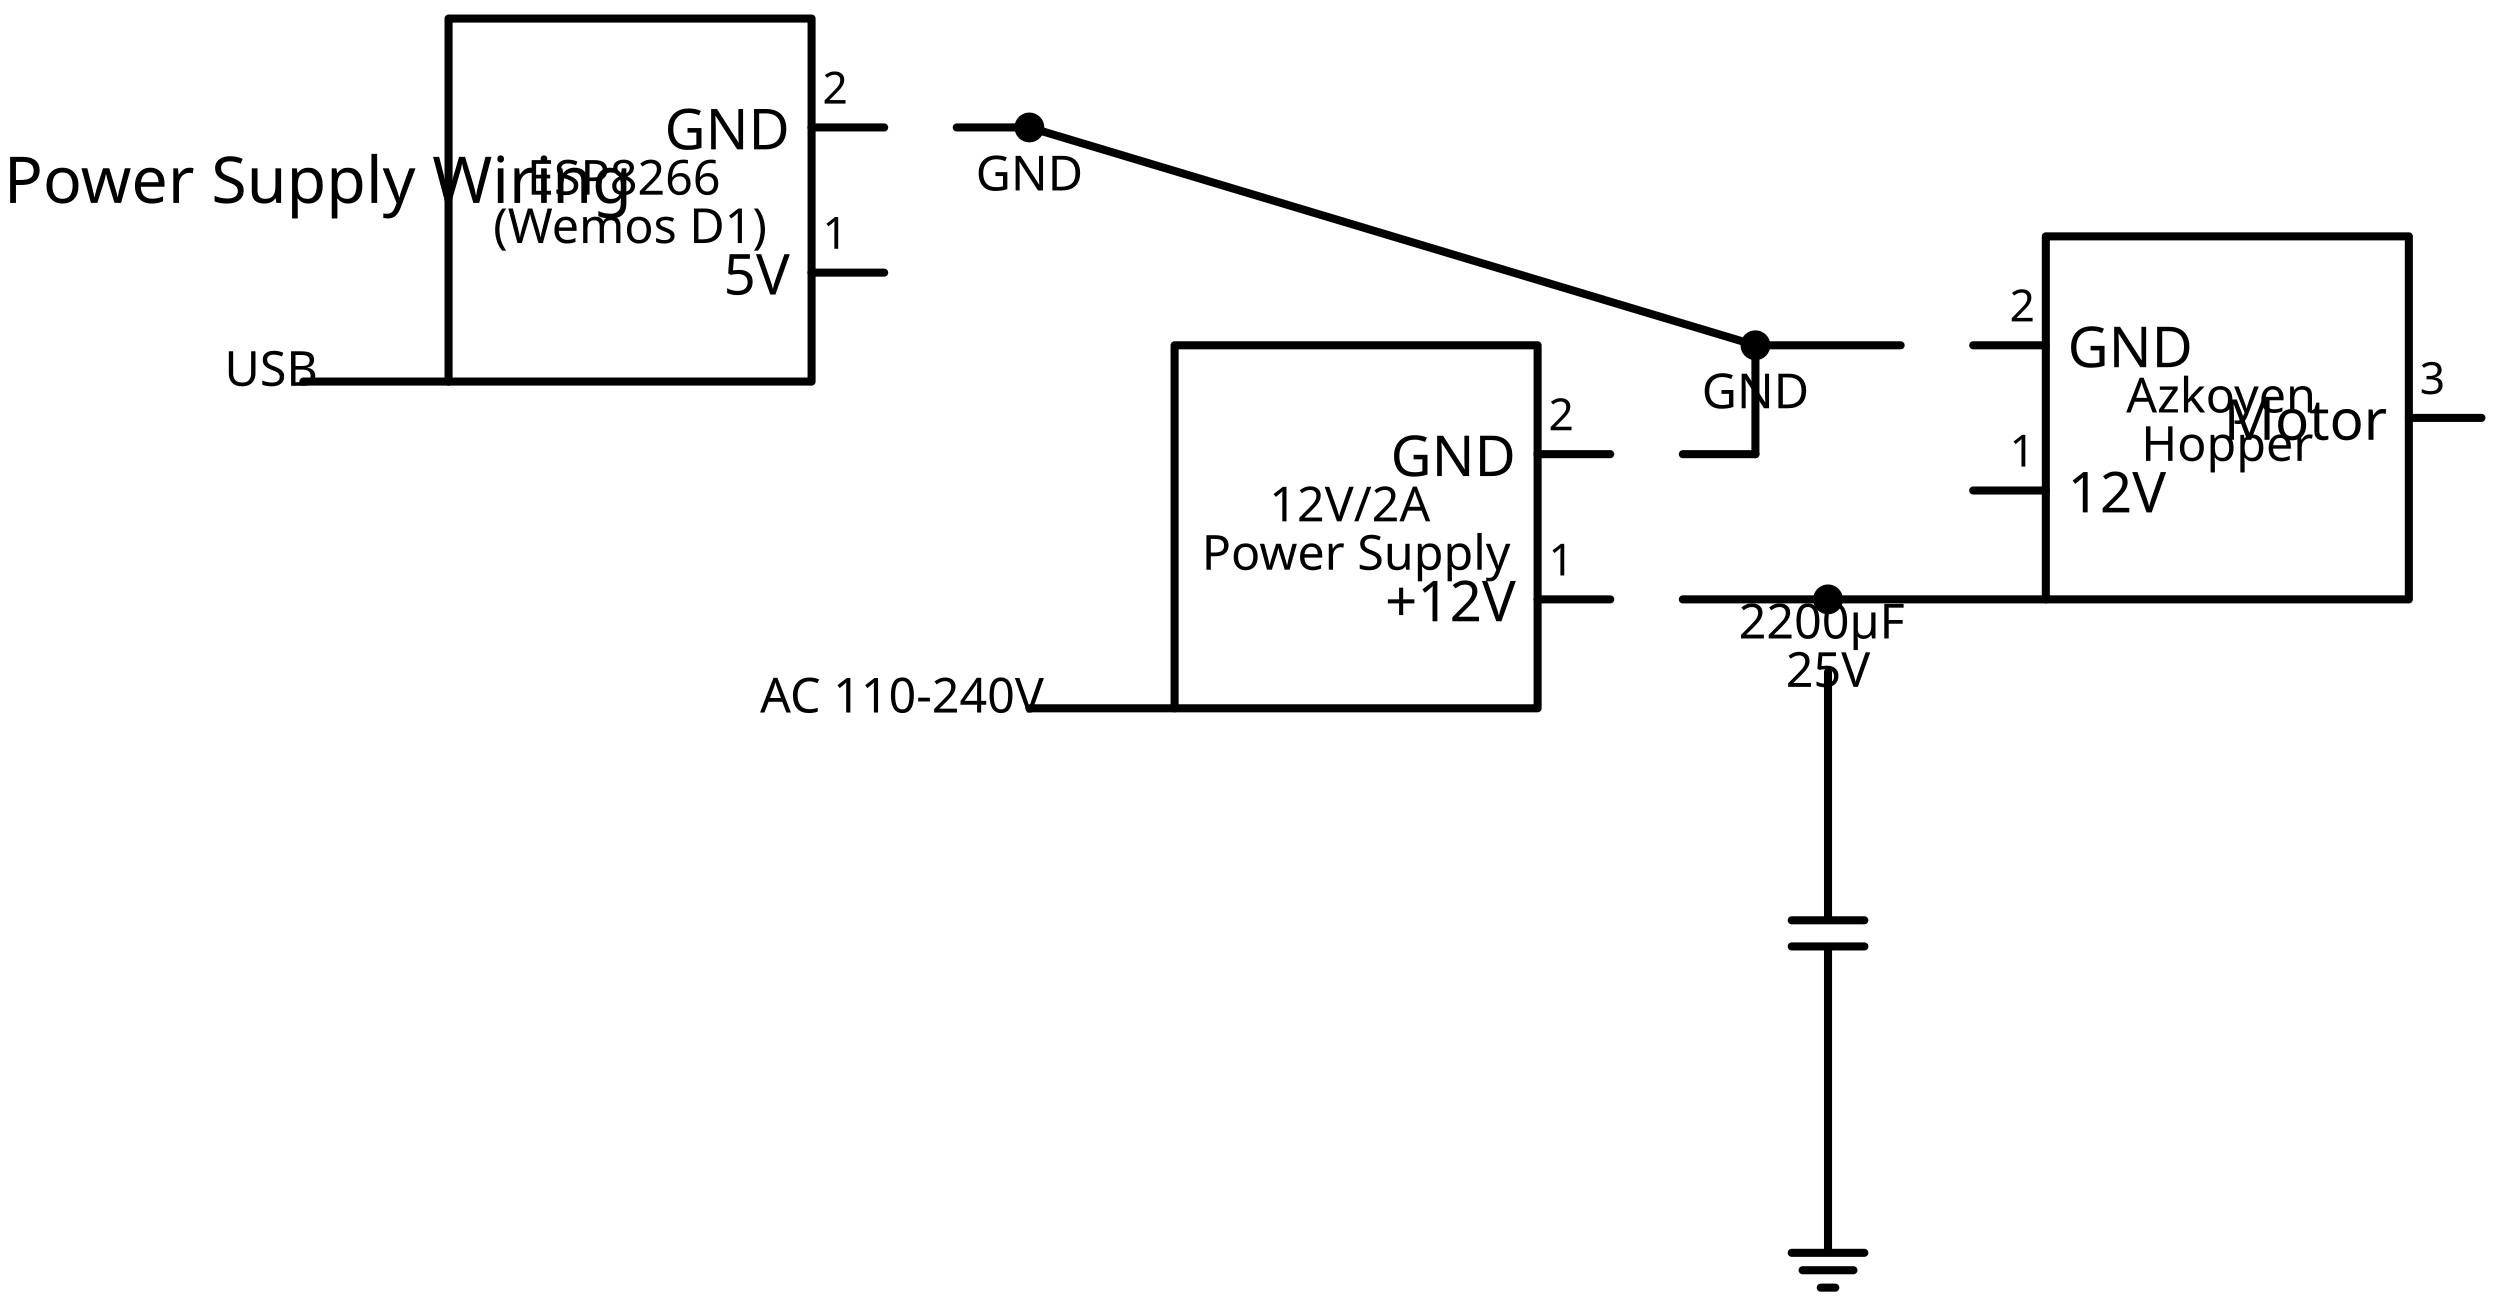
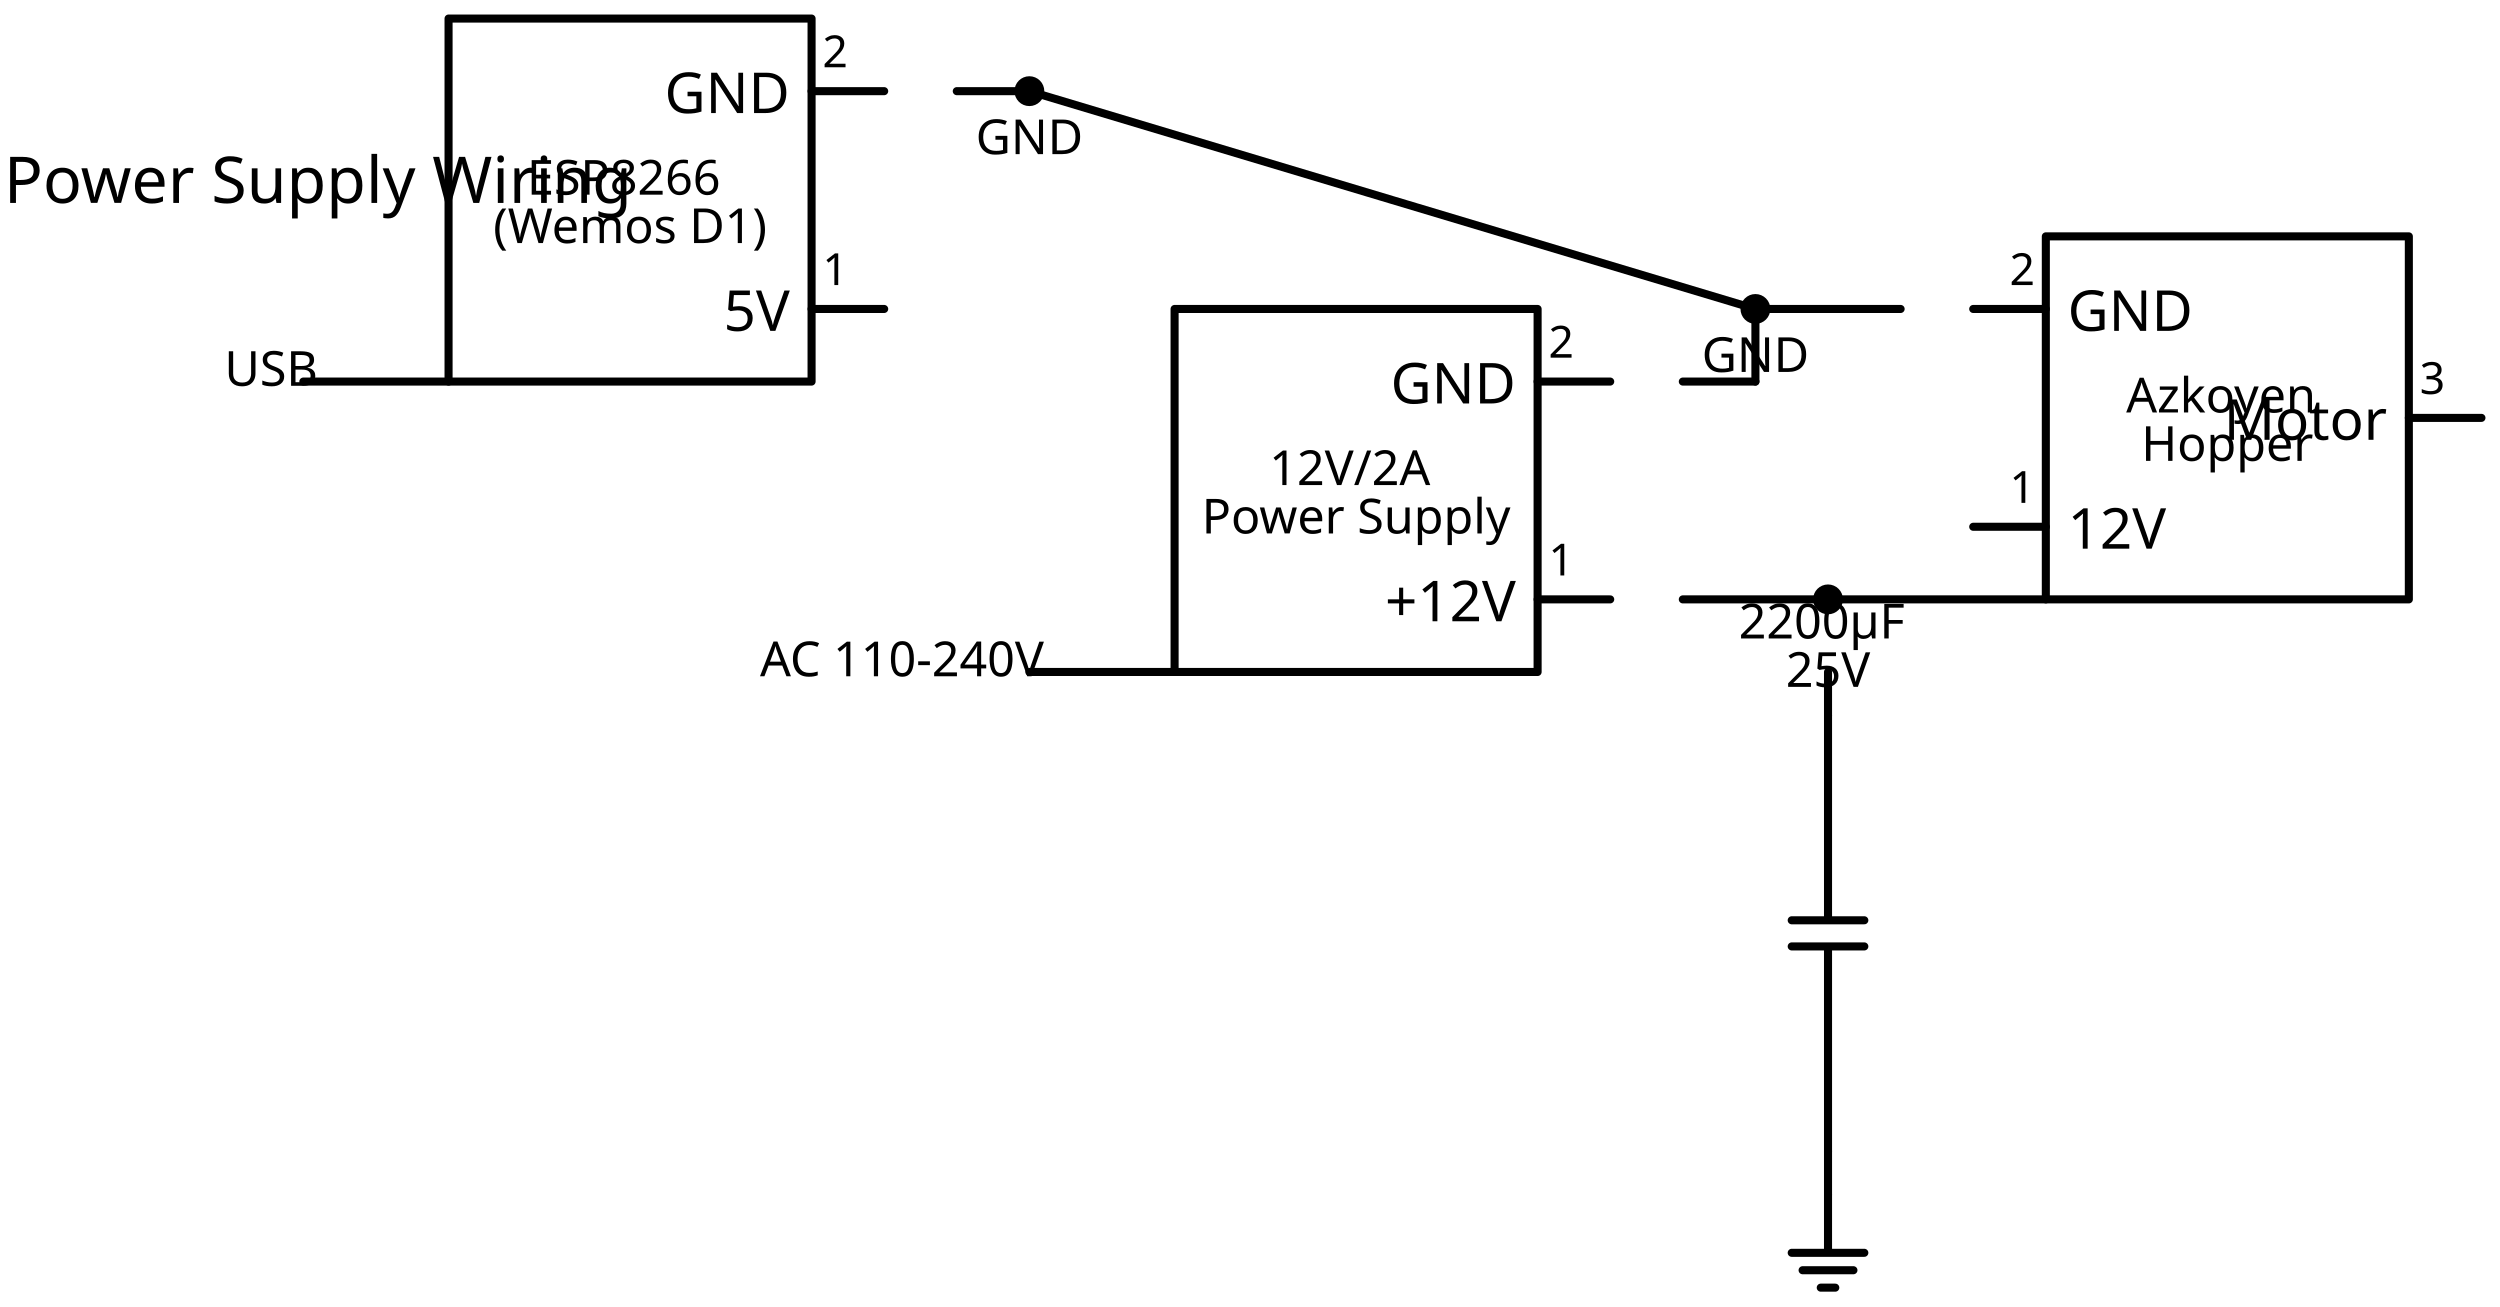
<svg xmlns="http://www.w3.org/2000/svg" xml:lang="en" height="323.84pt" width="619.808pt" viewBox="-75.208 -58.6 619.808 323.84" style="background-color:white;">
  <path d="M 0.0,36.0 L 18.0,36.0 L 36.0,36.0" style="stroke:black;fill:none;stroke-width:2.0;stroke-dasharray:-;stroke-linecap:round;stroke-linejoin:round;" />
  <path d="M 36.0,36.0 L 126.0,36.0 L 126.0,-54.0 L 36.0,-54.0 L 36.0,36.0" style="stroke:black;fill:none;stroke-width:2.0;stroke-dasharray:-;stroke-linecap:round;stroke-linejoin:round;" />
-   <path d="M 126.0,9.0 L 144.0,9.0" style="stroke:black;fill:none;stroke-width:2.0;stroke-dasharray:-;stroke-linecap:round;stroke-linejoin:round;" />
-   <path d="M 126.0,-27.0 L 144.0,-27.0" style="stroke:black;fill:none;stroke-width:2.0;stroke-dasharray:-;stroke-linecap:round;stroke-linejoin:round;" />
-   <path d="M 162.0,-27.0 L 171.0,-27.0 L 180.0,-27.0" style="stroke:black;fill:none;stroke-width:2.0;stroke-dasharray:-;stroke-linecap:round;stroke-linejoin:round;" />
-   <path d="M 180.0,117.0 L 198.0,117.0 L 216.0,117.0" style="stroke:black;fill:none;stroke-width:2.0;stroke-dasharray:-;stroke-linecap:round;stroke-linejoin:round;" />
-   <path d="M 216.0,117.0 L 306.0,117.0 L 306.0,27.0 L 216.0,27.0 L 216.0,117.0" style="stroke:black;fill:none;stroke-width:2.0;stroke-dasharray:-;stroke-linecap:round;stroke-linejoin:round;" />
+   <path d="M 126.0,18.0 L 144.0,18.0" style="stroke:black;fill:none;stroke-width:2.0;stroke-dasharray:-;stroke-linecap:round;stroke-linejoin:round;" />
+   <path d="M 126.0,-36.0 L 144.0,-36.0" style="stroke:black;fill:none;stroke-width:2.0;stroke-dasharray:-;stroke-linecap:round;stroke-linejoin:round;" />
+   <path d="M 162.0,-36.0 L 171.0,-36.0 L 180.0,-36.0" style="stroke:black;fill:none;stroke-width:2.0;stroke-dasharray:-;stroke-linecap:round;stroke-linejoin:round;" />
+   <path d="M 180.0,108.0 L 198.0,108.0 L 216.0,108.0" style="stroke:black;fill:none;stroke-width:2.0;stroke-dasharray:-;stroke-linecap:round;stroke-linejoin:round;" />
+   <path d="M 216.0,108.0 L 306.0,108.0 L 306.0,18.0 L 216.0,18.0 L 216.0,108.0" style="stroke:black;fill:none;stroke-width:2.0;stroke-dasharray:-;stroke-linecap:round;stroke-linejoin:round;" />
  <path d="M 306.0,90.0 L 324.0,90.0" style="stroke:black;fill:none;stroke-width:2.0;stroke-dasharray:-;stroke-linecap:round;stroke-linejoin:round;" />
-   <path d="M 306.0,54.0 L 324.0,54.0" style="stroke:black;fill:none;stroke-width:2.0;stroke-dasharray:-;stroke-linecap:round;stroke-linejoin:round;" />
+   <path d="M 306.0,36.0 L 324.0,36.0" style="stroke:black;fill:none;stroke-width:2.0;stroke-dasharray:-;stroke-linecap:round;stroke-linejoin:round;" />
  <path d="M 342.0,90.0 L 360.0,90.0 L 378.0,90.0" style="stroke:black;fill:none;stroke-width:2.0;stroke-dasharray:-;stroke-linecap:round;stroke-linejoin:round;" />
  <path d="M 378.0,90.0 L 405.0,90.0 L 432.0,90.0" style="stroke:black;fill:none;stroke-width:2.0;stroke-dasharray:-;stroke-linecap:round;stroke-linejoin:round;" />
  <path d="M 432.0,90.0 L 522.0,90.0 L 522.0,-0.0 L 432.0,-0.0 L 432.0,90.0" style="stroke:black;fill:none;stroke-width:2.0;stroke-dasharray:-;stroke-linecap:round;stroke-linejoin:round;" />
-   <path d="M 432.0,63.0 L 414.0,63.0" style="stroke:black;fill:none;stroke-width:2.0;stroke-dasharray:-;stroke-linecap:round;stroke-linejoin:round;" />
-   <path d="M 432.0,27.0 L 414.0,27.0" style="stroke:black;fill:none;stroke-width:2.0;stroke-dasharray:-;stroke-linecap:round;stroke-linejoin:round;" />
+   <path d="M 432.0,72.0 L 414.0,72.0" style="stroke:black;fill:none;stroke-width:2.0;stroke-dasharray:-;stroke-linecap:round;stroke-linejoin:round;" />
+   <path d="M 432.0,18.0 L 414.0,18.0" style="stroke:black;fill:none;stroke-width:2.0;stroke-dasharray:-;stroke-linecap:round;stroke-linejoin:round;" />
  <path d="M 522.0,45.0 L 540.0,45.0" style="stroke:black;fill:none;stroke-width:2.0;stroke-dasharray:-;stroke-linecap:round;stroke-linejoin:round;" />
  <path d="M 378.0,108.0 L 378.0,113.4 L 378.0,118.8" style="stroke:black;fill:none;stroke-width:2.0;stroke-dasharray:-;stroke-linecap:round;stroke-linejoin:round;" />
  <path d="M 378.0,118.8 L 378.0,169.56 M 387.0,169.56 L 369.0,169.56 M 387.0,176.04 L 369.0,176.04 M 378.0,176.04 L 378.0,226.8" style="stroke:black;fill:none;stroke-width:2.0;stroke-dasharray:-;stroke-linecap:round;stroke-linejoin:round;" />
  <path d="M 378.0,226.8 L 378.0,232.2 L 378.0,237.6" style="stroke:black;fill:none;stroke-width:2.0;stroke-dasharray:-;stroke-linecap:round;stroke-linejoin:round;" />
  <path d="M 378.0,237.6 L 378.0,252.0 L 369.0,252.0 L 387.0,252.0 M 371.7,256.32 L 384.3,256.32 M 376.2,260.64 L 379.8,260.64" style="stroke:black;fill:none;stroke-width:2.0;stroke-dasharray:-;stroke-linecap:round;stroke-linejoin:round;" />
-   <path d="M 396.0,27.0 L 378.0,27 L 360.0,27" style="stroke:black;fill:none;stroke-width:2.0;stroke-dasharray:-;stroke-linecap:round;stroke-linejoin:round;" />
-   <path d="M 180.0,-27.0 L 270.0,3.9968028886505635e-15 L 360.0,27" style="stroke:black;fill:none;stroke-width:2.0;stroke-dasharray:-;stroke-linecap:round;stroke-linejoin:round;" />
-   <path d="M 342.0,54.0 L 351.0,54.0 L 360.0,54.0" style="stroke:black;fill:none;stroke-width:2.0;stroke-dasharray:-;stroke-linecap:round;stroke-linejoin:round;" />
-   <path d="M 360.0,54.0 L 360.0,40.5 L 360.0,27" style="stroke:black;fill:none;stroke-width:2.0;stroke-dasharray:-;stroke-linecap:round;stroke-linejoin:round;" />
+   <path d="M 396.0,18.0 L 378.0,18 L 360.0,18" style="stroke:black;fill:none;stroke-width:2.0;stroke-dasharray:-;stroke-linecap:round;stroke-linejoin:round;" />
+   <path d="M 180.0,-36.0 L 270.0,-9 L 360.0,18" style="stroke:black;fill:none;stroke-width:2.0;stroke-dasharray:-;stroke-linecap:round;stroke-linejoin:round;" />
+   <path d="M 342.0,36.0 L 351.0,36.0 L 360.0,36.0" style="stroke:black;fill:none;stroke-width:2.0;stroke-dasharray:-;stroke-linecap:round;stroke-linejoin:round;" />
+   <path d="M 360.0,36.0 L 360.0,27.0 L 360.0,18" style="stroke:black;fill:none;stroke-width:2.0;stroke-dasharray:-;stroke-linecap:round;stroke-linejoin:round;" />
  <text x="3.6" y="-19.6" dominant-baseline="ideographic" fill="black" font-size="16" font-family="sans" text-anchor="middle">
    <tspan x="3.6" dy="16">Power Supply Wiring</tspan>
  </text>
  <text x="3.6" y="20.4" dominant-baseline="central" fill="black" font-size="12" font-family="sans" text-anchor="end">
    <tspan x="3.6" dy="12">USB</tspan>
  </text>
-   <text x="128.7" y="-4.7" dominant-baseline="ideographic" fill="black" font-size="11" font-family="sans" text-anchor="start">
+   <text x="128.7" y="4.3" dominant-baseline="ideographic" fill="black" font-size="11" font-family="sans" text-anchor="start">
    <tspan x="128.7" dy="11">1</tspan>
  </text>
-   <text x="120.6" y="-5.0" dominant-baseline="central" fill="black" font-size="14" font-family="sans" text-anchor="end">
+   <text x="120.6" y="4.0" dominant-baseline="central" fill="black" font-size="14" font-family="sans" text-anchor="end">
    <tspan x="120.6" dy="14">5V</tspan>
  </text>
-   <text x="128.7" y="-40.7" dominant-baseline="ideographic" fill="black" font-size="11" font-family="sans" text-anchor="start">
+   <text x="128.7" y="-49.7" dominant-baseline="ideographic" fill="black" font-size="11" font-family="sans" text-anchor="start">
    <tspan x="128.7" dy="11">2</tspan>
  </text>
-   <text x="120.6" y="-41.0" dominant-baseline="central" fill="black" font-size="14" font-family="sans" text-anchor="end">
+   <text x="120.6" y="-50.0" dominant-baseline="central" fill="black" font-size="14" font-family="sans" text-anchor="end">
    <tspan x="120.6" dy="14">GND</tspan>
  </text>
  <text x="81.0" y="-27.0" dominant-baseline="central" fill="black" font-size="12" font-family="sans" text-anchor="middle">
    <tspan x="81.0" dy="12">ESP8266</tspan>
    <tspan x="81.0" dy="12">(Wemos D1)</tspan>
  </text>
-   <text x="183.6" y="101.4" dominant-baseline="central" fill="black" font-size="12" font-family="sans" text-anchor="end">
+   <text x="183.6" y="92.4" dominant-baseline="central" fill="black" font-size="12" font-family="sans" text-anchor="end">
    <tspan x="183.6" dy="12">AC 110-240V</tspan>
  </text>
  <text x="308.7" y="76.3" dominant-baseline="ideographic" fill="black" font-size="11" font-family="sans" text-anchor="start">
    <tspan x="308.7" dy="11">1</tspan>
  </text>
  <text x="300.6" y="76.0" dominant-baseline="central" fill="black" font-size="14" font-family="sans" text-anchor="end">
    <tspan x="300.6" dy="14">+12V</tspan>
  </text>
-   <text x="308.7" y="40.3" dominant-baseline="ideographic" fill="black" font-size="11" font-family="sans" text-anchor="start">
+   <text x="308.7" y="22.3" dominant-baseline="ideographic" fill="black" font-size="11" font-family="sans" text-anchor="start">
    <tspan x="308.7" dy="11">2</tspan>
  </text>
-   <text x="300.6" y="40.0" dominant-baseline="central" fill="black" font-size="14" font-family="sans" text-anchor="end">
+   <text x="300.6" y="22.0" dominant-baseline="central" fill="black" font-size="14" font-family="sans" text-anchor="end">
    <tspan x="300.6" dy="14">GND</tspan>
  </text>
-   <text x="261.0" y="54.0" dominant-baseline="central" fill="black" font-size="12" font-family="sans" text-anchor="middle">
+   <text x="261.0" y="45.0" dominant-baseline="central" fill="black" font-size="12" font-family="sans" text-anchor="middle">
    <tspan x="261.0" dy="12">12V/2A</tspan>
    <tspan x="261.0" dy="12">Power Supply</tspan>
  </text>
-   <text x="429.3" y="49.3" dominant-baseline="ideographic" fill="black" font-size="11" font-family="sans" text-anchor="end">
+   <text x="429.3" y="58.3" dominant-baseline="ideographic" fill="black" font-size="11" font-family="sans" text-anchor="end">
    <tspan x="429.3" dy="11">1</tspan>
  </text>
-   <text x="437.4" y="49.0" dominant-baseline="central" fill="black" font-size="14" font-family="sans" text-anchor="start">
+   <text x="437.4" y="58.0" dominant-baseline="central" fill="black" font-size="14" font-family="sans" text-anchor="start">
    <tspan x="437.4" dy="14">12V</tspan>
  </text>
-   <text x="429.3" y="13.3" dominant-baseline="ideographic" fill="black" font-size="11" font-family="sans" text-anchor="end">
+   <text x="429.3" y="4.3" dominant-baseline="ideographic" fill="black" font-size="11" font-family="sans" text-anchor="end">
    <tspan x="429.3" dy="11">2</tspan>
  </text>
-   <text x="437.4" y="13.0" dominant-baseline="central" fill="black" font-size="14" font-family="sans" text-anchor="start">
+   <text x="437.4" y="4.0" dominant-baseline="central" fill="black" font-size="14" font-family="sans" text-anchor="start">
    <tspan x="437.4" dy="14">GND</tspan>
  </text>
  <text x="524.7" y="31.3" dominant-baseline="ideographic" fill="black" font-size="11" font-family="sans" text-anchor="start">
    <tspan x="524.7" dy="11">3</tspan>
  </text>
  <text x="516.6" y="31.0" dominant-baseline="central" fill="black" font-size="14" font-family="sans" text-anchor="end">
    <tspan x="516.6" dy="14">Motor</tspan>
  </text>
  <text x="477.0" y="27.0" dominant-baseline="central" fill="black" font-size="12" font-family="sans" text-anchor="middle">
    <tspan x="477.0" dy="12">Azkoyen</tspan>
    <tspan x="477.0" dy="12">Hopper</tspan>
  </text>
  <text x="378.0" y="91.2" dominant-baseline="ideographic" fill="black" font-size="12" font-family="sans" text-anchor="middle">
    <tspan x="378.0" dy="12">2200µF</tspan>
    <tspan x="378.0" dy="12">25V</tspan>
  </text>
-   <circle cx="180.0" cy="-27.0" r="2.7" style="stroke:black;fill:black;stroke-width:2.0;stroke-dasharray:-;" />
-   <text x="180.0" y="-32.7" dominant-baseline="hanging" fill="black" font-size="12" font-family="sans" text-anchor="middle">
+   <circle cx="180.0" cy="-36.0" r="2.7" style="stroke:black;fill:black;stroke-width:2.0;stroke-dasharray:-;" />
+   <text x="180.0" y="-41.7" dominant-baseline="hanging" fill="black" font-size="12" font-family="sans" text-anchor="middle">
    <tspan x="180.0" dy="12">GND</tspan>
  </text>
  <circle cx="378.0" cy="90.0" r="2.7" style="stroke:black;fill:black;stroke-width:2.0;stroke-dasharray:-;" />
-   <circle cx="360.0" cy="27" r="2.7" style="stroke:black;fill:black;stroke-width:2.0;stroke-dasharray:-;" />
-   <text x="360.0" y="21.3" dominant-baseline="hanging" fill="black" font-size="12" font-family="sans" text-anchor="middle">
+   <circle cx="360.0" cy="18" r="2.7" style="stroke:black;fill:black;stroke-width:2.0;stroke-dasharray:-;" />
+   <text x="360.0" y="12.3" dominant-baseline="hanging" fill="black" font-size="12" font-family="sans" text-anchor="middle">
    <tspan x="360.0" dy="12">GND</tspan>
  </text>
</svg>
